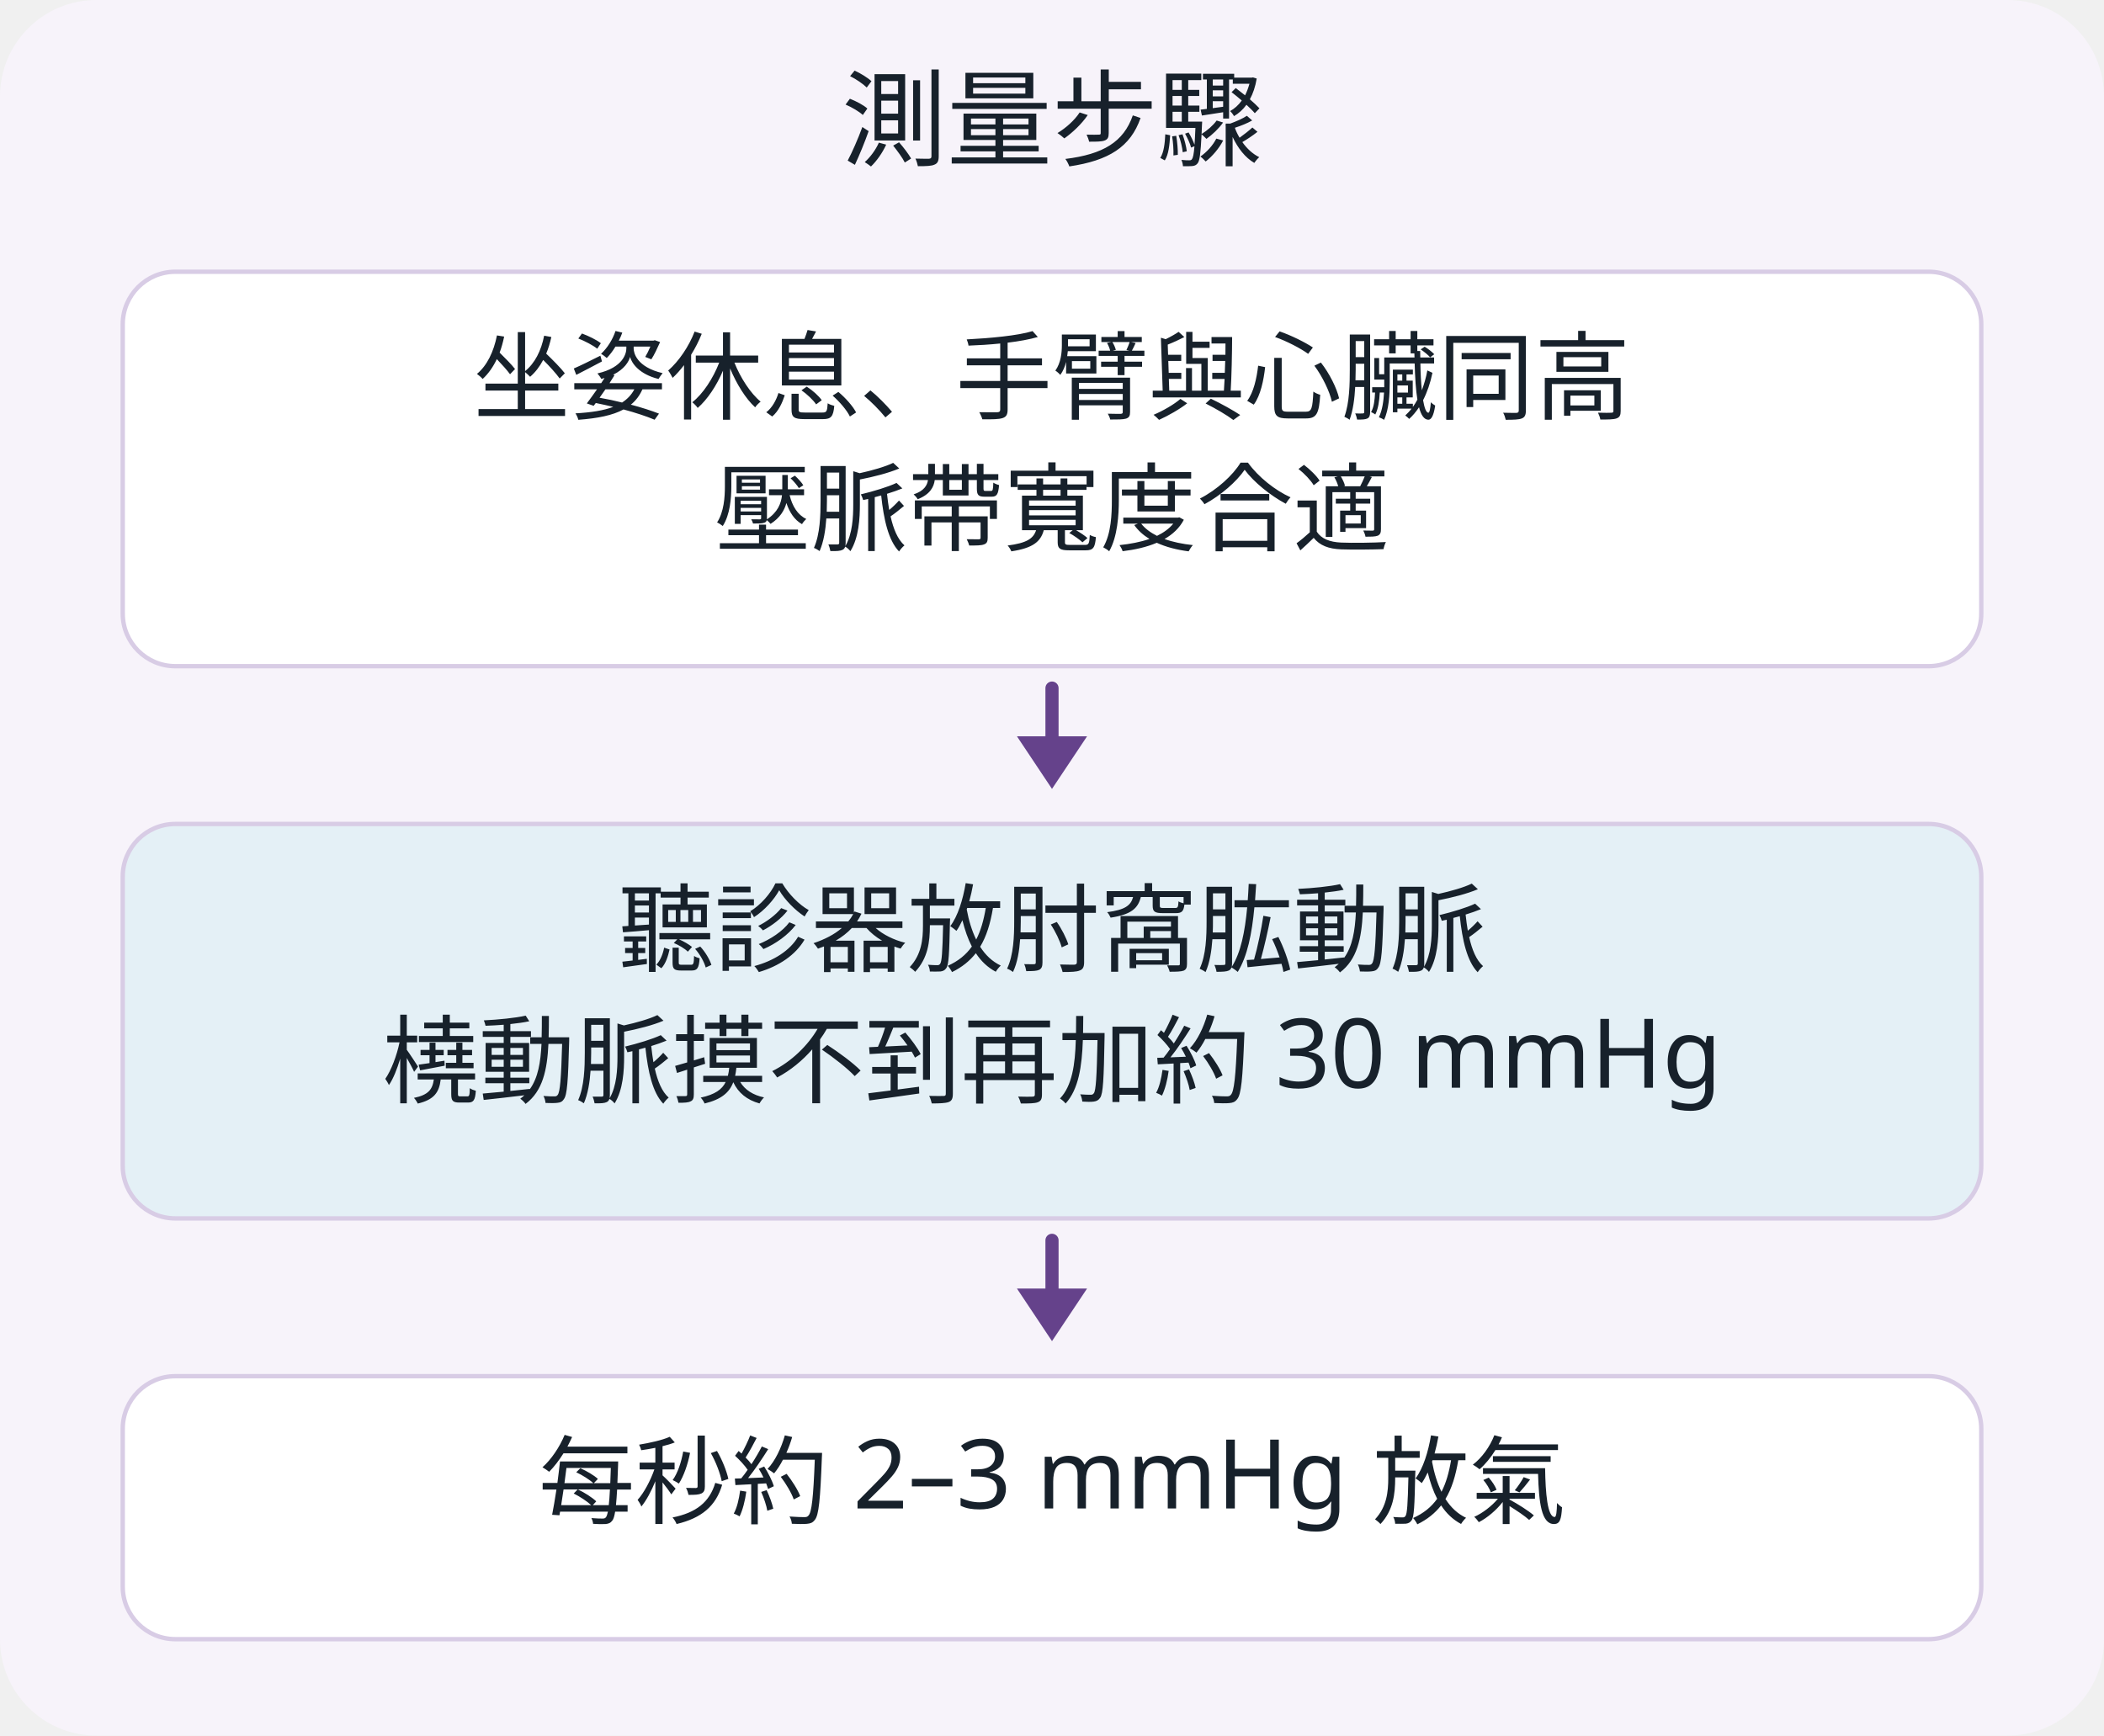
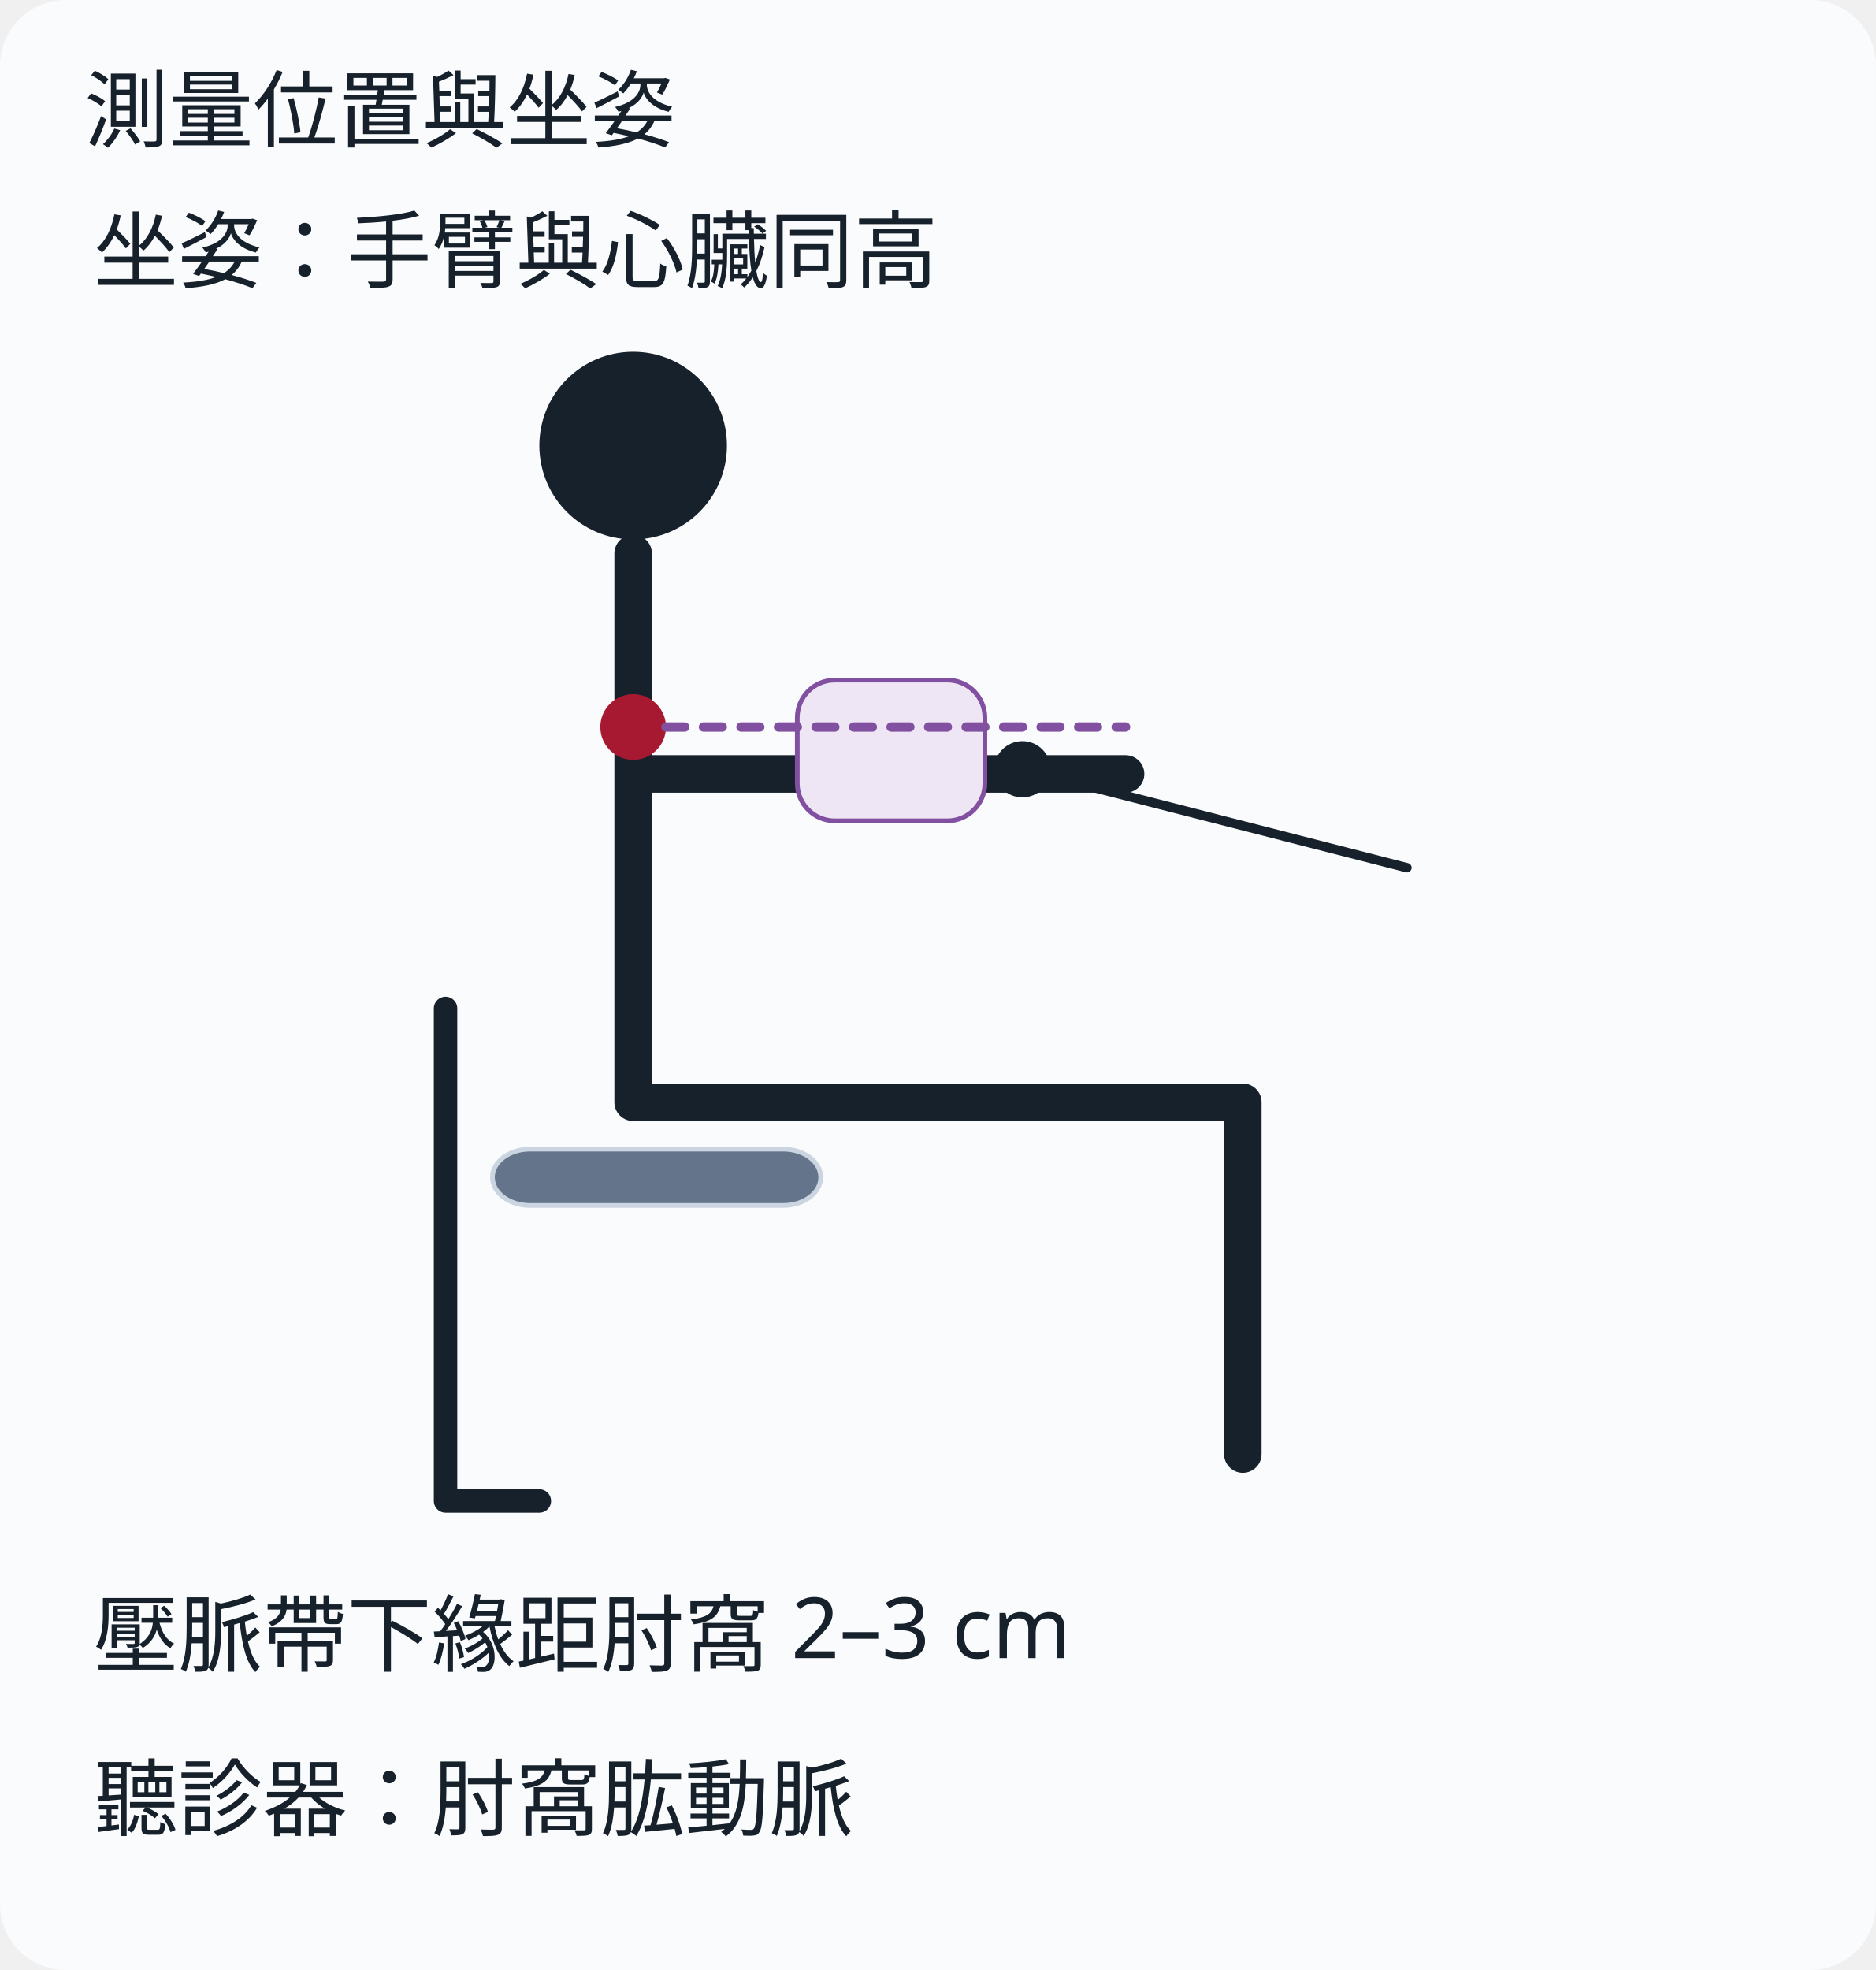
- <svg xmlns="http://www.w3.org/2000/svg" viewBox="0 0 480 396" role="img" style="font-family:system-ui,sans-serif">
-   <rect width="480" height="396" rx="22" fill="#f7f3fa" />
-   <text x="240" y="36" font-size="24" fill="#17212b" text-anchor="middle">測量步驟</text>
-   <rect x="28" y="62" width="424" height="90" rx="12" fill="#fff" stroke="#d8cce5" />
-   <text x="240.0" y="94" font-size="22" fill="#17212b" text-anchor="middle">坐姿休息、手臂與心臟同高</text>
-   <text x="240.0" y="124" font-size="22" fill="#17212b" text-anchor="middle">壓脈帶寬度合適</text>
-   <path d="M240 157 v18" fill="none" stroke="#65428b" stroke-width="3" stroke-linecap="round" stroke-linejoin="round" />
-   <path d="M232 168 l8 12 l8 -12" fill="#65428b" />
-   <rect x="28" y="188" width="424" height="90" rx="12" fill="#e4f0f6" stroke="#d8cce5" />
-   <text x="240.0" y="220" font-size="22" fill="#17212b" text-anchor="middle">聽診器放肘窩肱動脈</text>
-   <text x="240.0" y="250" font-size="22" fill="#17212b" text-anchor="middle">橈動脈摸不到再加約 30 mmHg</text>
-   <path d="M240 283 v18" fill="none" stroke="#65428b" stroke-width="3" stroke-linecap="round" stroke-linejoin="round" />
-   <path d="M232 294 l8 12 l8 -12" fill="#65428b" />
-   <rect x="28" y="314" width="424" height="60" rx="12" fill="#fff" stroke="#d8cce5" />
-   <text x="240.0" y="346" font-size="22" fill="#17212b" text-anchor="middle">每秒約 2–3 mmHg 放氣</text>
+ <svg xmlns="http://www.w3.org/2000/svg" viewBox="0 0 400 420" role="img" aria-label="測量位置與坐姿">
+   <style>text{font-family:system-ui,sans-serif;font-size:calc(18px * var(--font-scale,1))}.title{font-weight:700}</style>
+   <rect width="400" height="420" rx="14" fill="#fafbfd" />
+   <text x="18" y="30" font-size="18" fill="#17212b" text-anchor="start">測量位置與坐姿</text>
+   <circle cx="135" cy="95" r="20" fill="#17212b" />
+   <path d="M135 118V235H265V310M135 165H240" fill="none" stroke="#17212b" stroke-width="8" stroke-linecap="round" stroke-linejoin="round" />
+   <path d="M115 320H95V215" fill="none" stroke="#17212b" stroke-width="5" stroke-linecap="round" stroke-linejoin="round" />
+   <rect x="105" y="245" width="70" height="12" rx="8" fill="#64748b" stroke="#cbd5e1" />
+   <rect x="170" y="145" width="40" height="30" rx="8" fill="#eee6f5" stroke="#8250a0" />
+   <circle cx="135" cy="155" r="7" fill="#a71930" />
+   <path d="M142 155H240" fill="none" stroke="#8250a0" stroke-width="2" stroke-linecap="round" stroke-linejoin="round" stroke-dasharray="4 4" />
+   <circle cx="218" cy="164" r="6" fill="#17212b" />
+   <path d="M218 164L300 185" fill="none" stroke="#17212b" stroke-width="2" stroke-linecap="round" stroke-linejoin="round" />
+   <text x="20" y="60" font-size="18" fill="#17212b" text-anchor="start">坐姿：手臂與心臟同高</text>
+   <text x="20" y="355" font-size="18" fill="#17212b" text-anchor="start">壓脈帶下緣距肘窩 2–3 cm</text>
+   <text x="20" y="390" font-size="18" fill="#17212b" text-anchor="start">聽診器：肘窩肱動脈</text>
</svg>
